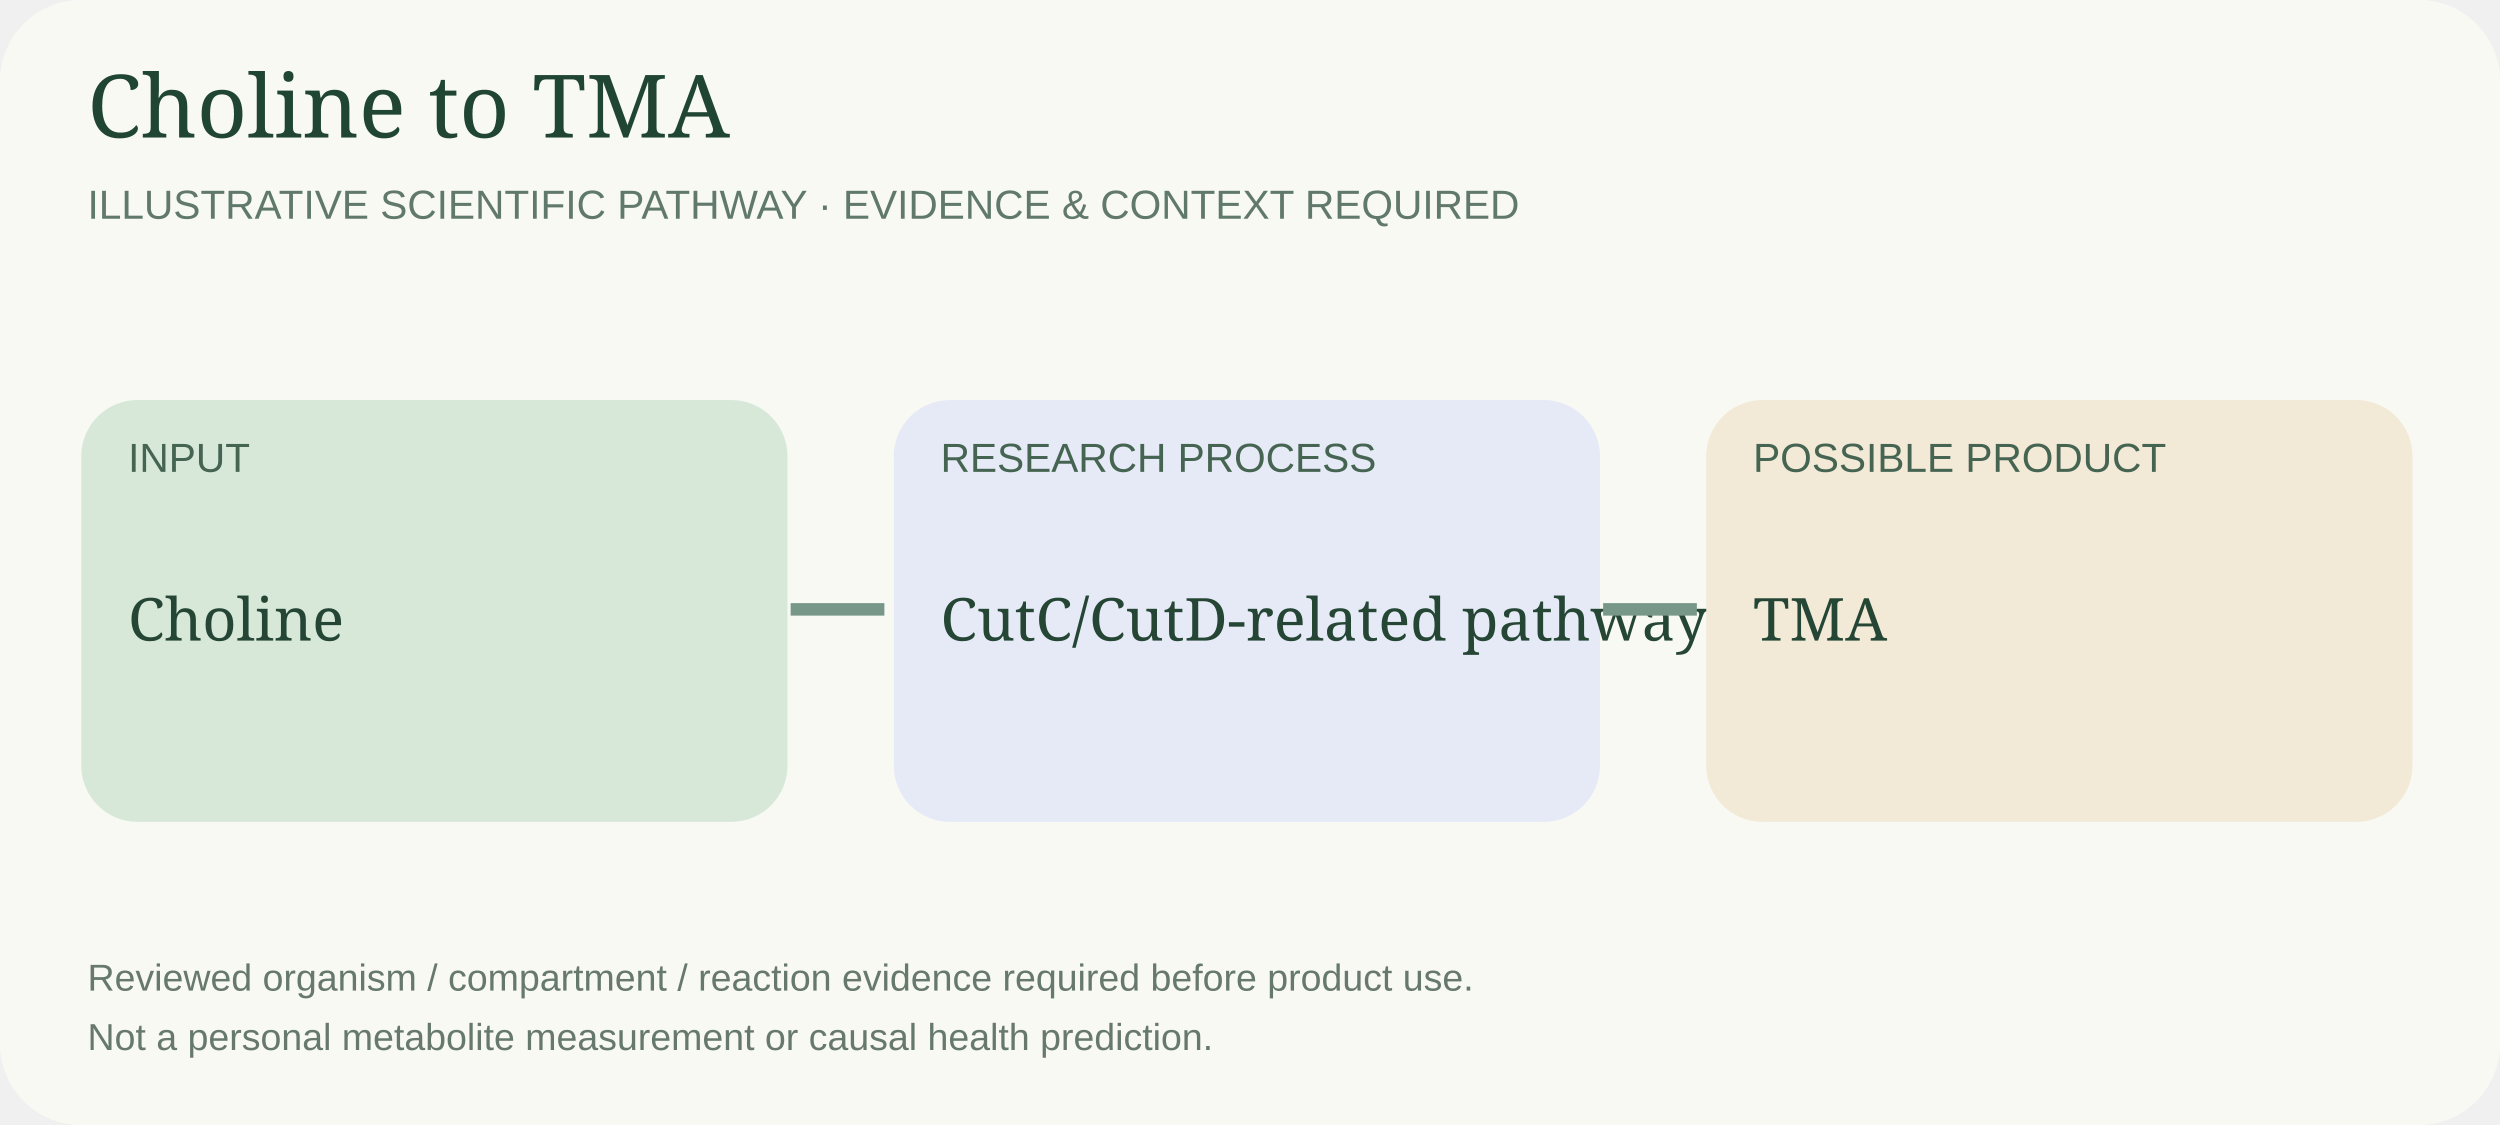
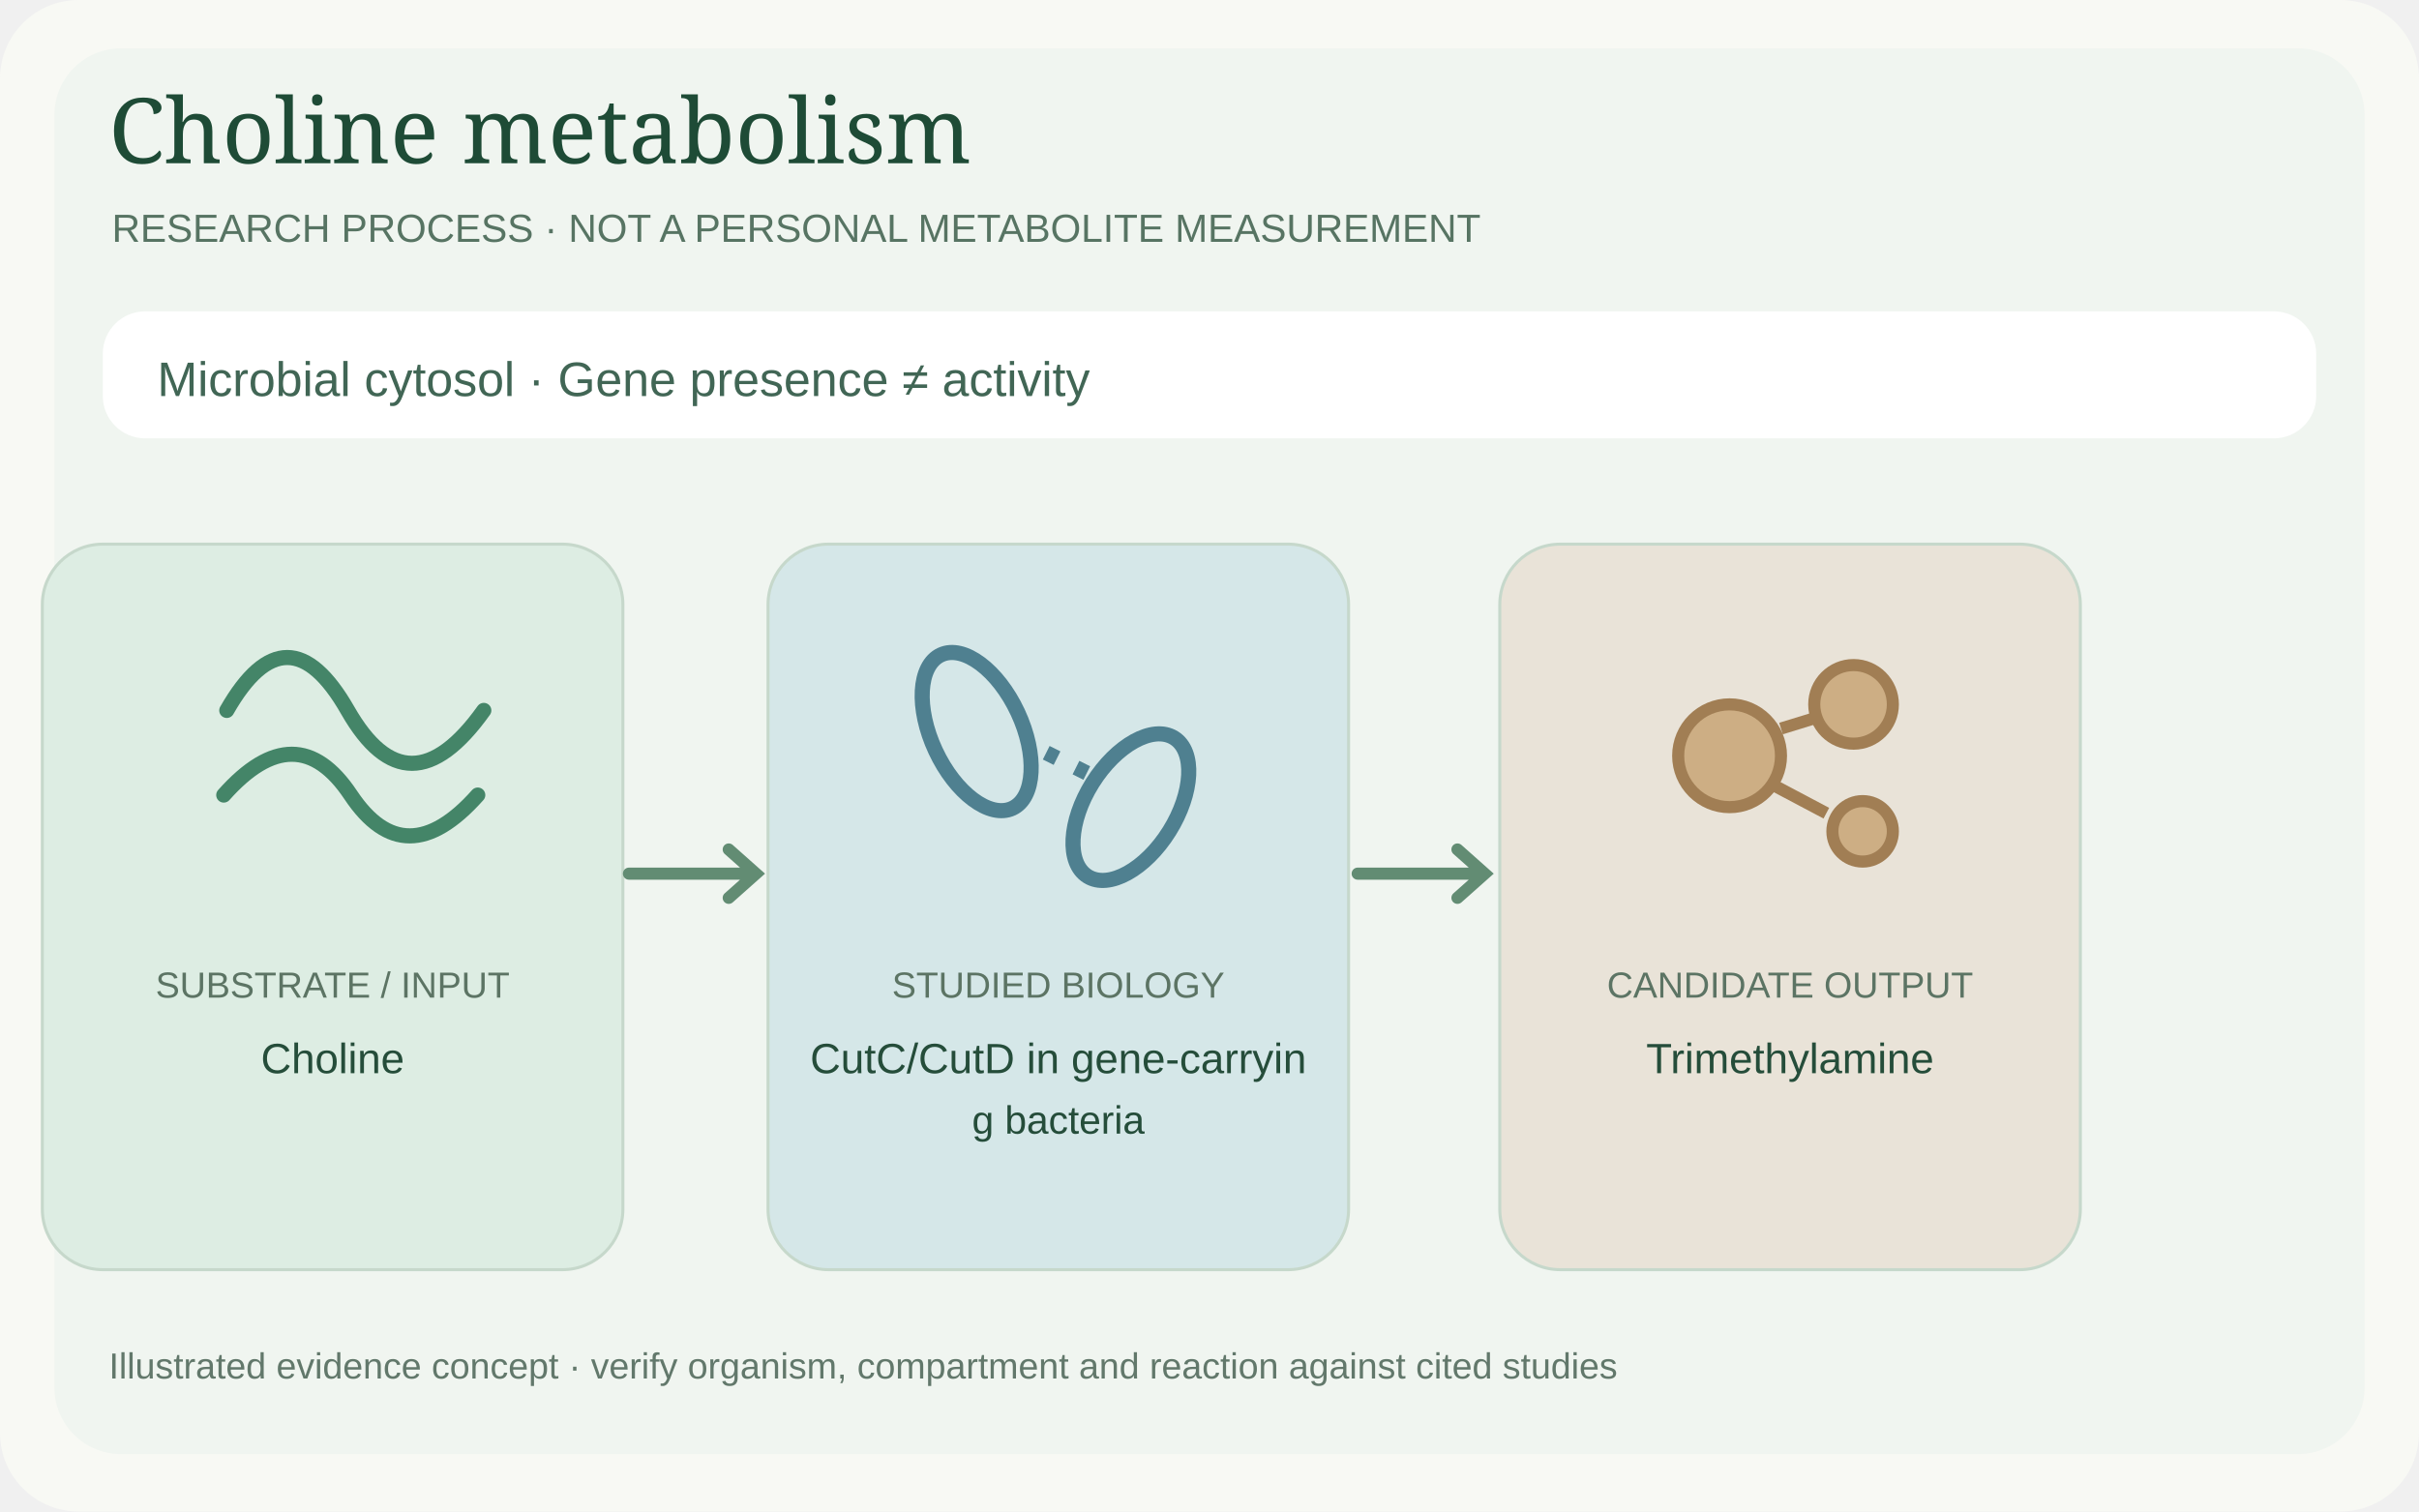
- <svg xmlns="http://www.w3.org/2000/svg" viewBox="0 0 800 360" role="img" aria-label="Conceptual research pathway: Choline to TMA. Choline to CutC/CutD-related pathway to TMA. This does not imply a personal measured pathway.">
-   <rect width="800" height="360" rx="26" fill="#F9F9F4" />
-   <text x="28" y="44" font-size="28" fill="#204633" font-family="Georgia">Choline to TMA</text>
-   <text x="28" y="70" font-size="13" fill="#60796B" font-family="Arial">ILLUSTRATIVE SCIENTIFIC PATHWAY · EVIDENCE &amp; CONTEXT REQUIRED</text>
-   <rect x="26" y="128" width="226" height="135" rx="18" fill="#D7E8D9" />
-   <text x="41" y="151" font-size="13" font-family="Arial" fill="#456451">INPUT</text>
-   <text x="41" y="205" font-size="19" font-family="Georgia" fill="#254635">Choline</text>
-   <rect x="286" y="128" width="226" height="135" rx="18" fill="#E6EAF6" />
-   <text x="301" y="151" font-size="13" font-family="Arial" fill="#456451">RESEARCH PROCESS</text>
-   <text x="301" y="205" font-size="19" font-family="Georgia" fill="#254635">CutC/CutD-related pathway</text>
-   <rect x="546" y="128" width="226" height="135" rx="18" fill="#F3E9D7" />
-   <text x="561" y="151" font-size="13" font-family="Arial" fill="#456451">POSSIBLE PRODUCT</text>
-   <text x="561" y="205" font-size="19" font-family="Georgia" fill="#254635">TMA</text>
-   <path d="M253 195H283M513 195H543" stroke="#779888" stroke-width="4" />
-   <text x="28" y="317" font-family="Arial" font-size="12" fill="#67796D">Reviewed organism / compartment / reaction evidence required before product use.</text>
-   <text x="28" y="336" font-family="Arial" font-size="12" fill="#67796D">Not a personal metabolite measurement or causal health prediction.</text>
+ <svg xmlns="http://www.w3.org/2000/svg" viewBox="0 0 800 500" role="img" aria-label="Illustrated conceptual research pathway Choline metabolism. Choline through CutC/CutD in gene-carrying bacteria to Trimethylamine. Not measured in your sample.">
+   <rect width="800" height="500" rx="26" fill="#F8F9F4" />
+   <rect x="18" y="16" width="764" height="465" rx="22" fill="#F0F5F0" />
+   <text x="36" y="54" font-family="Georgia,serif" font-size="30" fill="#1E4B36">Choline metabolism</text>
+   <text x="37" y="80" font-family="Arial" font-size="13" fill="#577463">RESEARCH PROCESS · NOT A PERSONAL METABOLITE MEASUREMENT</text>
+   <rect x="34" y="103" rx="14" width="732" height="42" fill="#FFFFFF" />
+   <text x="52" y="131" font-family="Arial" font-size="16" fill="#416655">Microbial cytosol  ·  Gene presence ≠ activity</text>
+   <rect x="14" y="180" width="192" height="240" rx="20" fill="#DDEDE3" stroke="#C6D8CB" />
+   <g transform="translate(110 250)">
+     <g stroke="#448568" fill="none" stroke-width="5" stroke-linecap="round">
+       <path d="M-35 -15q20-35 40 0t45 0M-36 13q24-27 42 0t42 0" />
+     </g>
+   </g>
+   <text x="110" y="330" font-family="Arial" font-size="12" text-anchor="middle" fill="#5C7464">SUBSTRATE / INPUT</text>
+   <text x="110" y="355" font-family="Arial" font-size="14" text-anchor="middle" fill="#254D3A">Choline</text>
+   <rect x="254" y="180" width="192" height="240" rx="20" fill="#D5E7E8" stroke="#C6D8CB" />
+   <g transform="translate(350 250)">
+     <g stroke="#4F8090" stroke-width="5" fill="none">
+       <ellipse cx="-27" cy="-8" rx="15" ry="28" transform="rotate(-25 -27 -8)" />
+       <ellipse cx="24" cy="17" rx="15" ry="27" transform="rotate(32 24 17)" />
+       <path d="M-4 -1l16 8" stroke-dasharray="4 7" />
+     </g>
+   </g>
+   <text x="350" y="330" font-family="Arial" font-size="12" text-anchor="middle" fill="#5C7464">STUDIED BIOLOGY</text>
+   <text x="350" y="355" font-family="Arial" font-size="14" text-anchor="middle" fill="#254D3A">CutC/CutD in gene-carryin</text>
+   <text x="350" y="375" font-family="Arial" font-size="13" text-anchor="middle" fill="#254D3A">g bacteria</text>
+   <rect x="496" y="180" width="192" height="240" rx="20" fill="#E9E3D8" stroke="#C6D8CB" />
+   <g transform="translate(592 250)">
+     <g stroke="#A17E54" stroke-width="4" fill="#CDAE84">
+       <circle cx="-20" cy="0" r="17" />
+       <circle cx="21" cy="-17" r="13" />
+       <circle cx="24" cy="25" r="10" />
+       <path d="M-3 -9L10 -13M-5 10L12 19" />
+     </g>
+   </g>
+   <text x="592" y="330" font-family="Arial" font-size="12" text-anchor="middle" fill="#5C7464">CANDIDATE OUTPUT</text>
+   <text x="592" y="355" font-family="Arial" font-size="14" text-anchor="middle" fill="#254D3A">Trimethylamine</text>
+   <g fill="none" stroke="#628C73" stroke-width="4" stroke-linecap="round">
+     <path d="M208 289h42m-9-8 9 8-9 8M449 289h42m-9-8 9 8-9 8" />
+   </g>
+   <text x="36" y="456" font-family="Arial" font-size="12" fill="#62786B">Illustrated evidence concept · verify organism, compartment and reaction against cited studies</text>
</svg>
